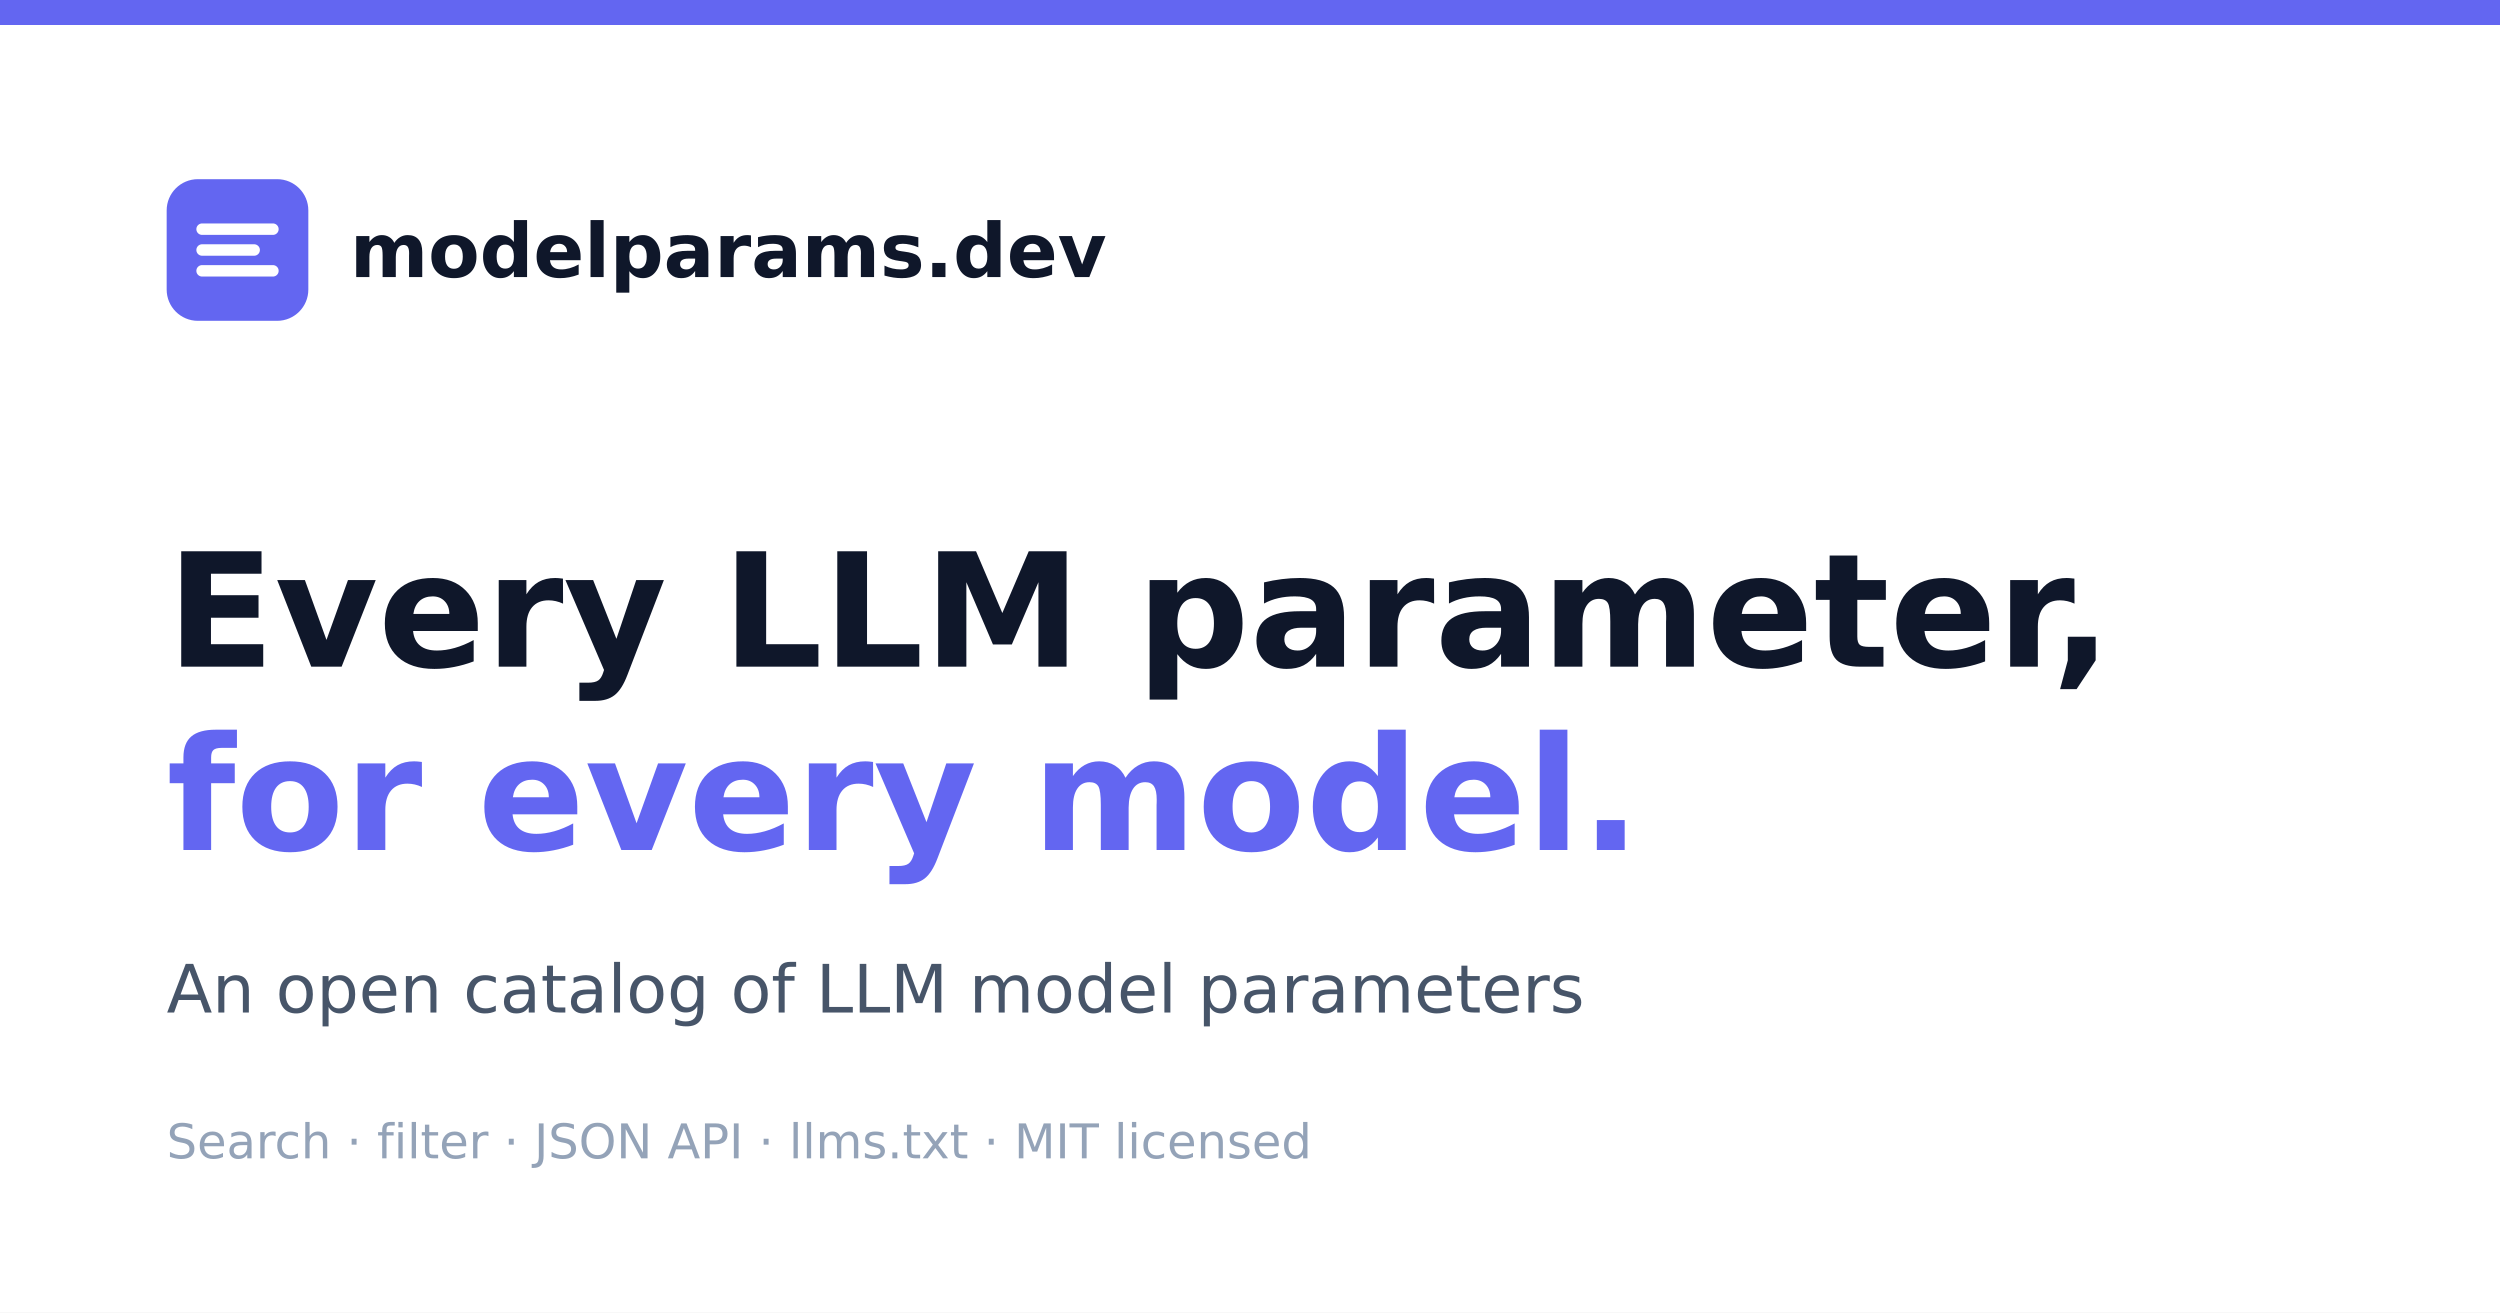
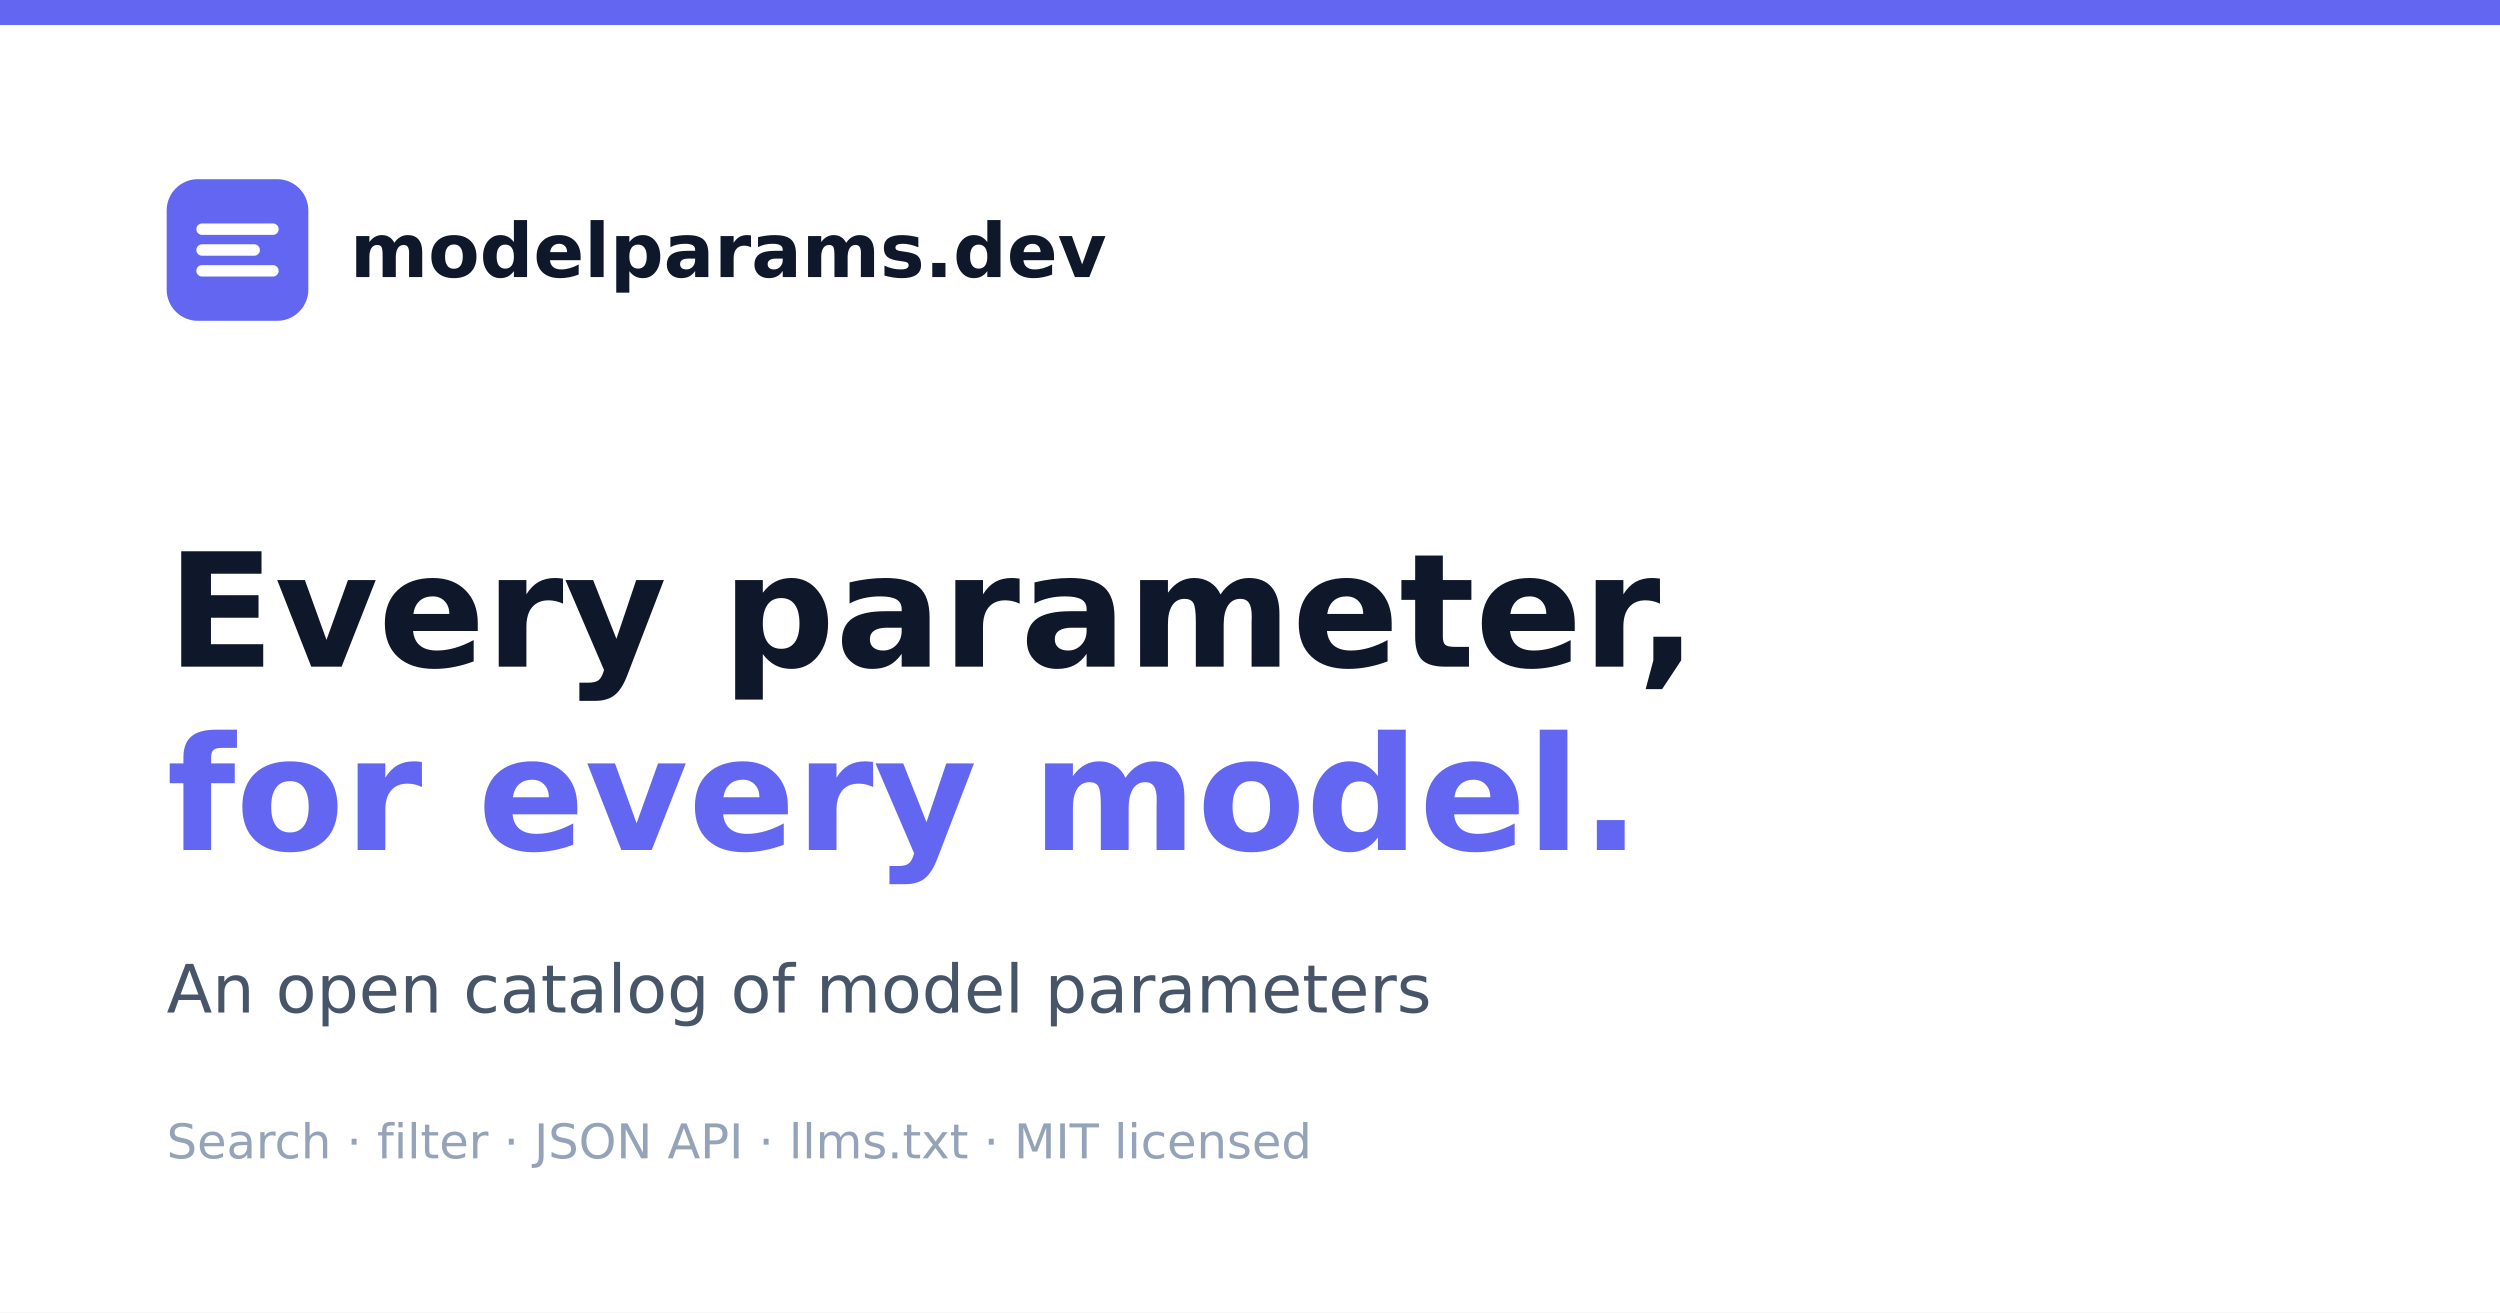
<svg xmlns="http://www.w3.org/2000/svg" width="1200" height="630" viewBox="0 0 1200 630">
  <rect width="1200" height="630" fill="#ffffff" />
  <rect width="1200" height="12" fill="#6366f1" />
  <g transform="translate(80,86)">
    <rect width="68" height="68" rx="15" fill="#6366f1" />
    <path d="M17 24h34M17 34h25M17 44h34" stroke="#ffffff" stroke-width="5.5" stroke-linecap="round" fill="none" />
  </g>
  <text x="168" y="133" font-family="DejaVu Sans" font-weight="bold" font-size="36" fill="#0f172a">modelparams.dev</text>
-   <text x="80" y="320" font-family="DejaVu Sans" font-weight="bold" font-size="76" fill="#0f172a">Every LLM parameter,</text>
+   <text x="80" y="320" font-family="DejaVu Sans" font-weight="bold" font-size="76" fill="#0f172a">Every parameter,</text>
  <text x="80" y="408" font-family="DejaVu Sans" font-weight="bold" font-size="76" fill="#6366f1">for every model.</text>
-   <text x="80" y="486" font-family="DejaVu Sans" font-size="32" fill="#475569">An open catalog of LLM model parameters</text>
+   <text x="80" y="486" font-family="DejaVu Sans" font-size="32" fill="#475569">An open catalog of model parameters</text>
  <text x="80" y="556" font-family="DejaVu Sans" font-size="23" fill="#94a3b8">Search · filter · JSON API · llms.txt · MIT licensed</text>
</svg>
